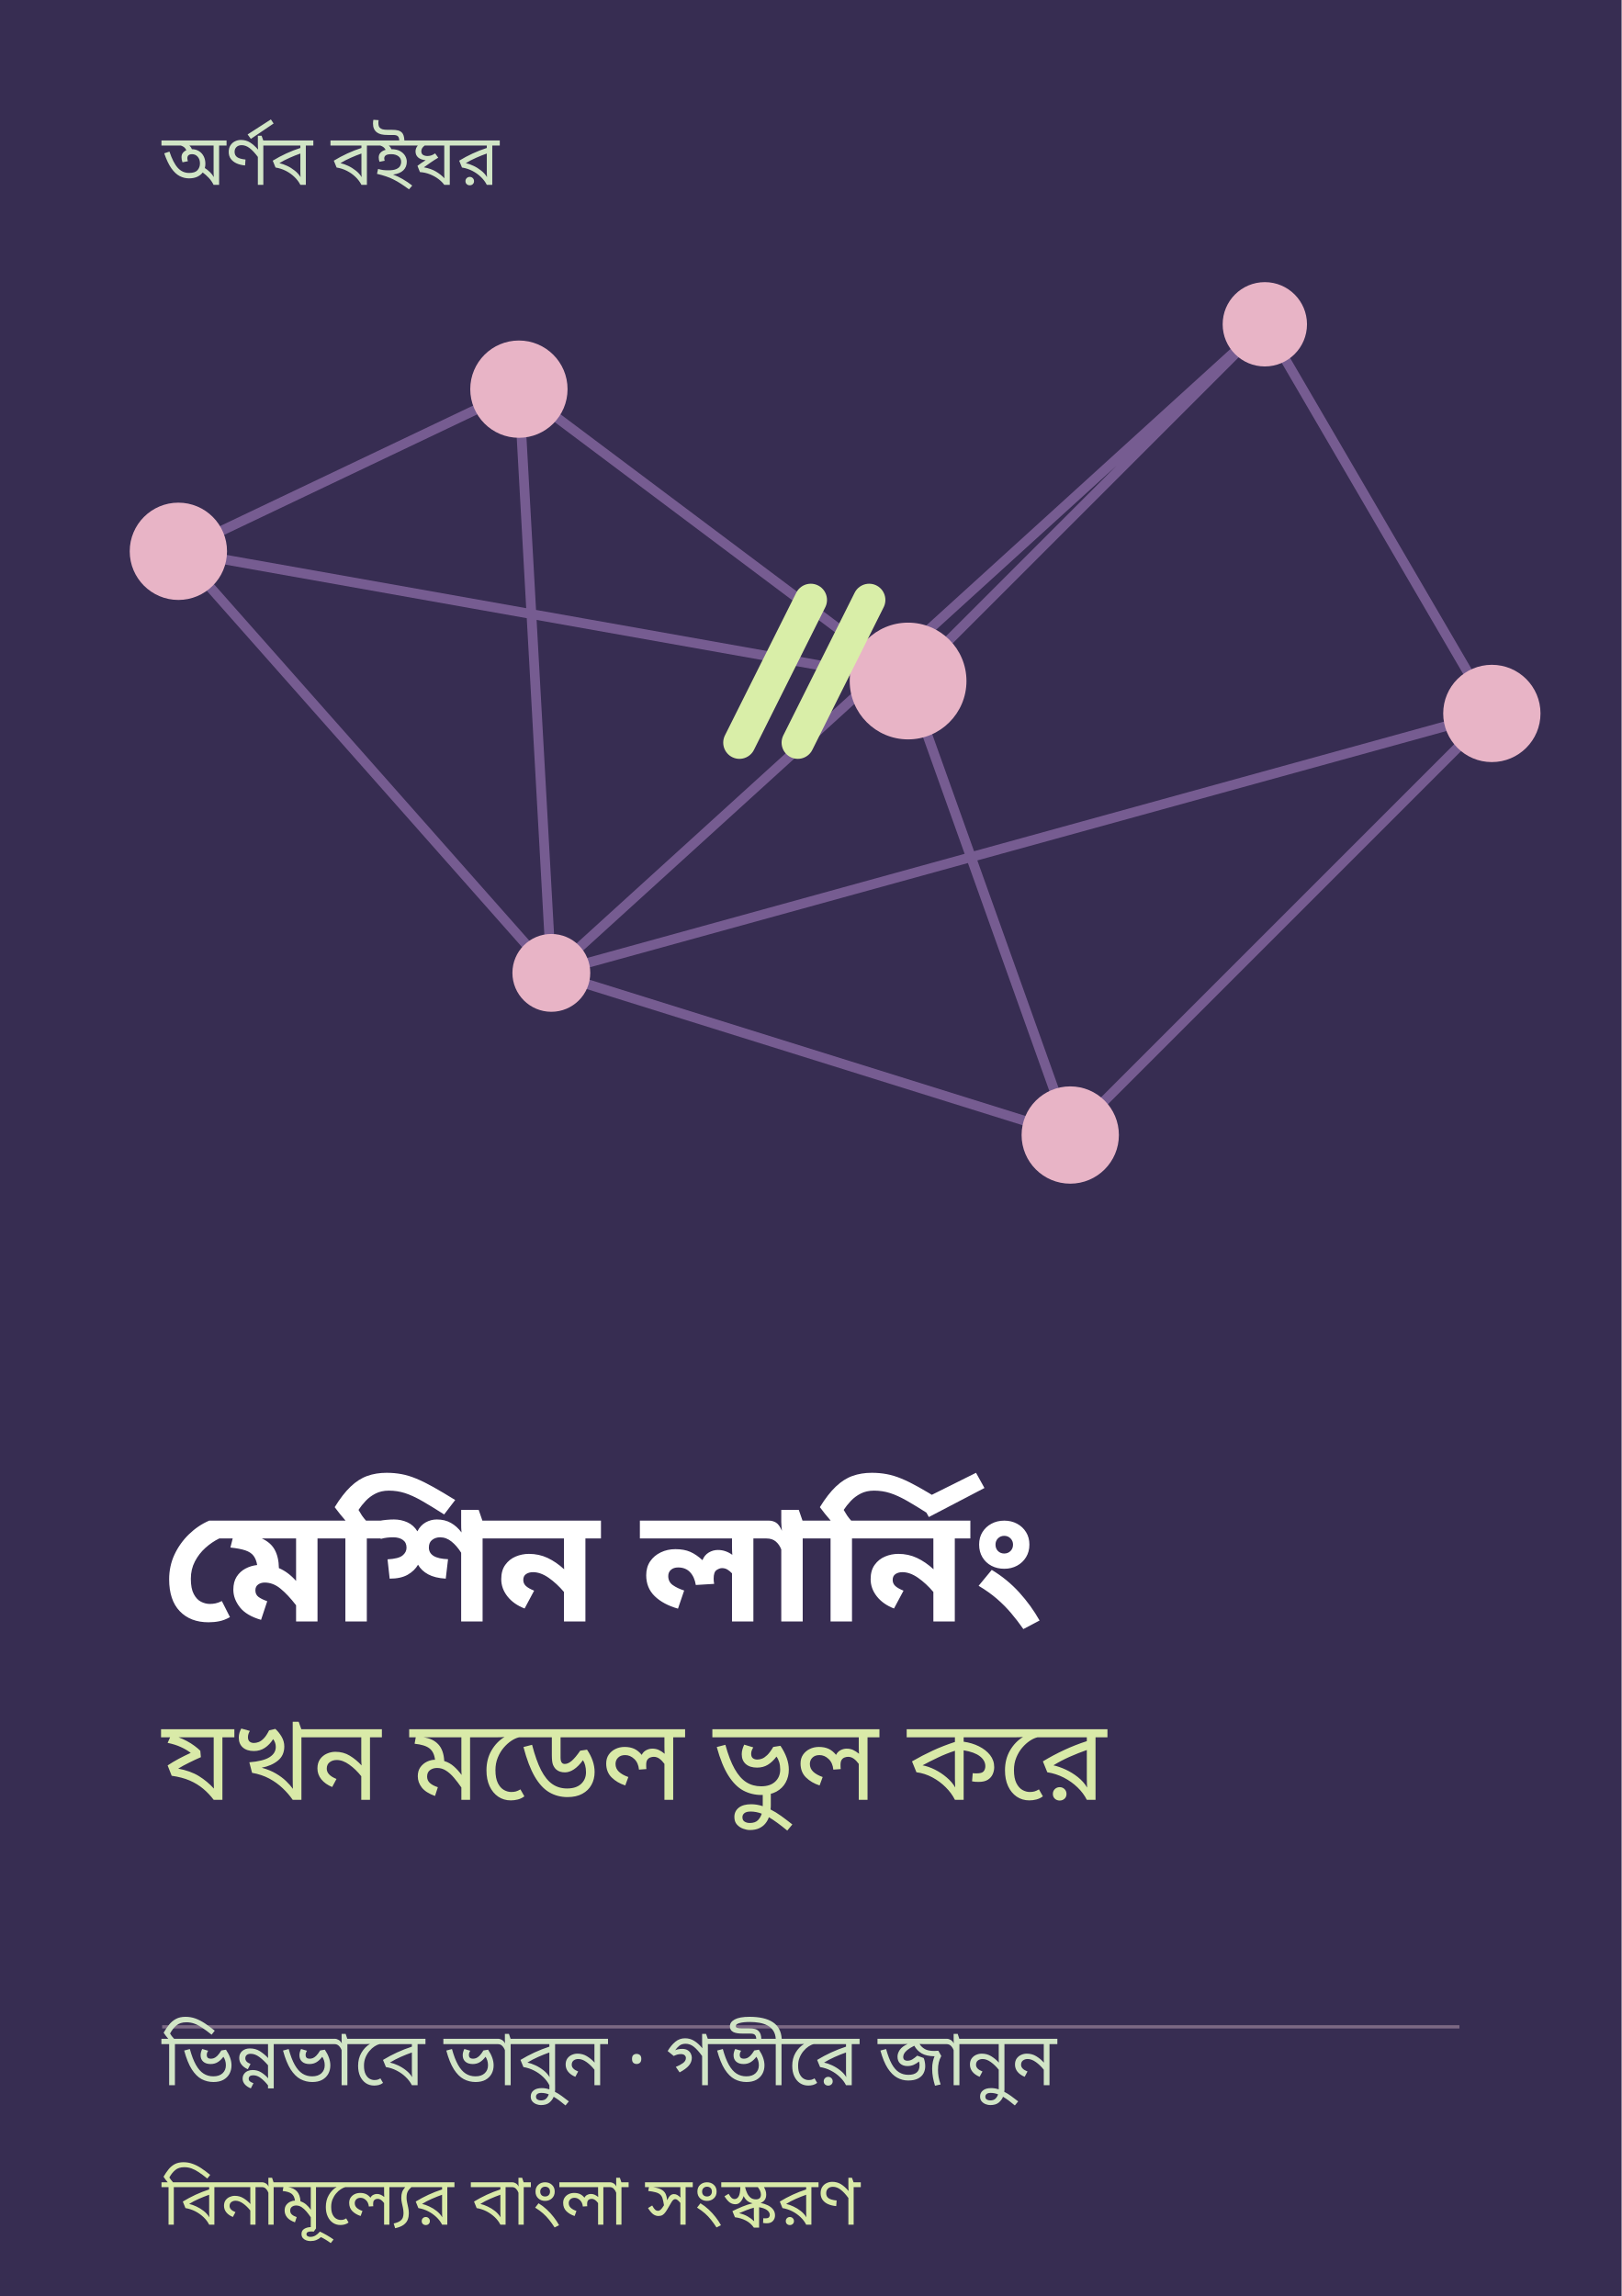
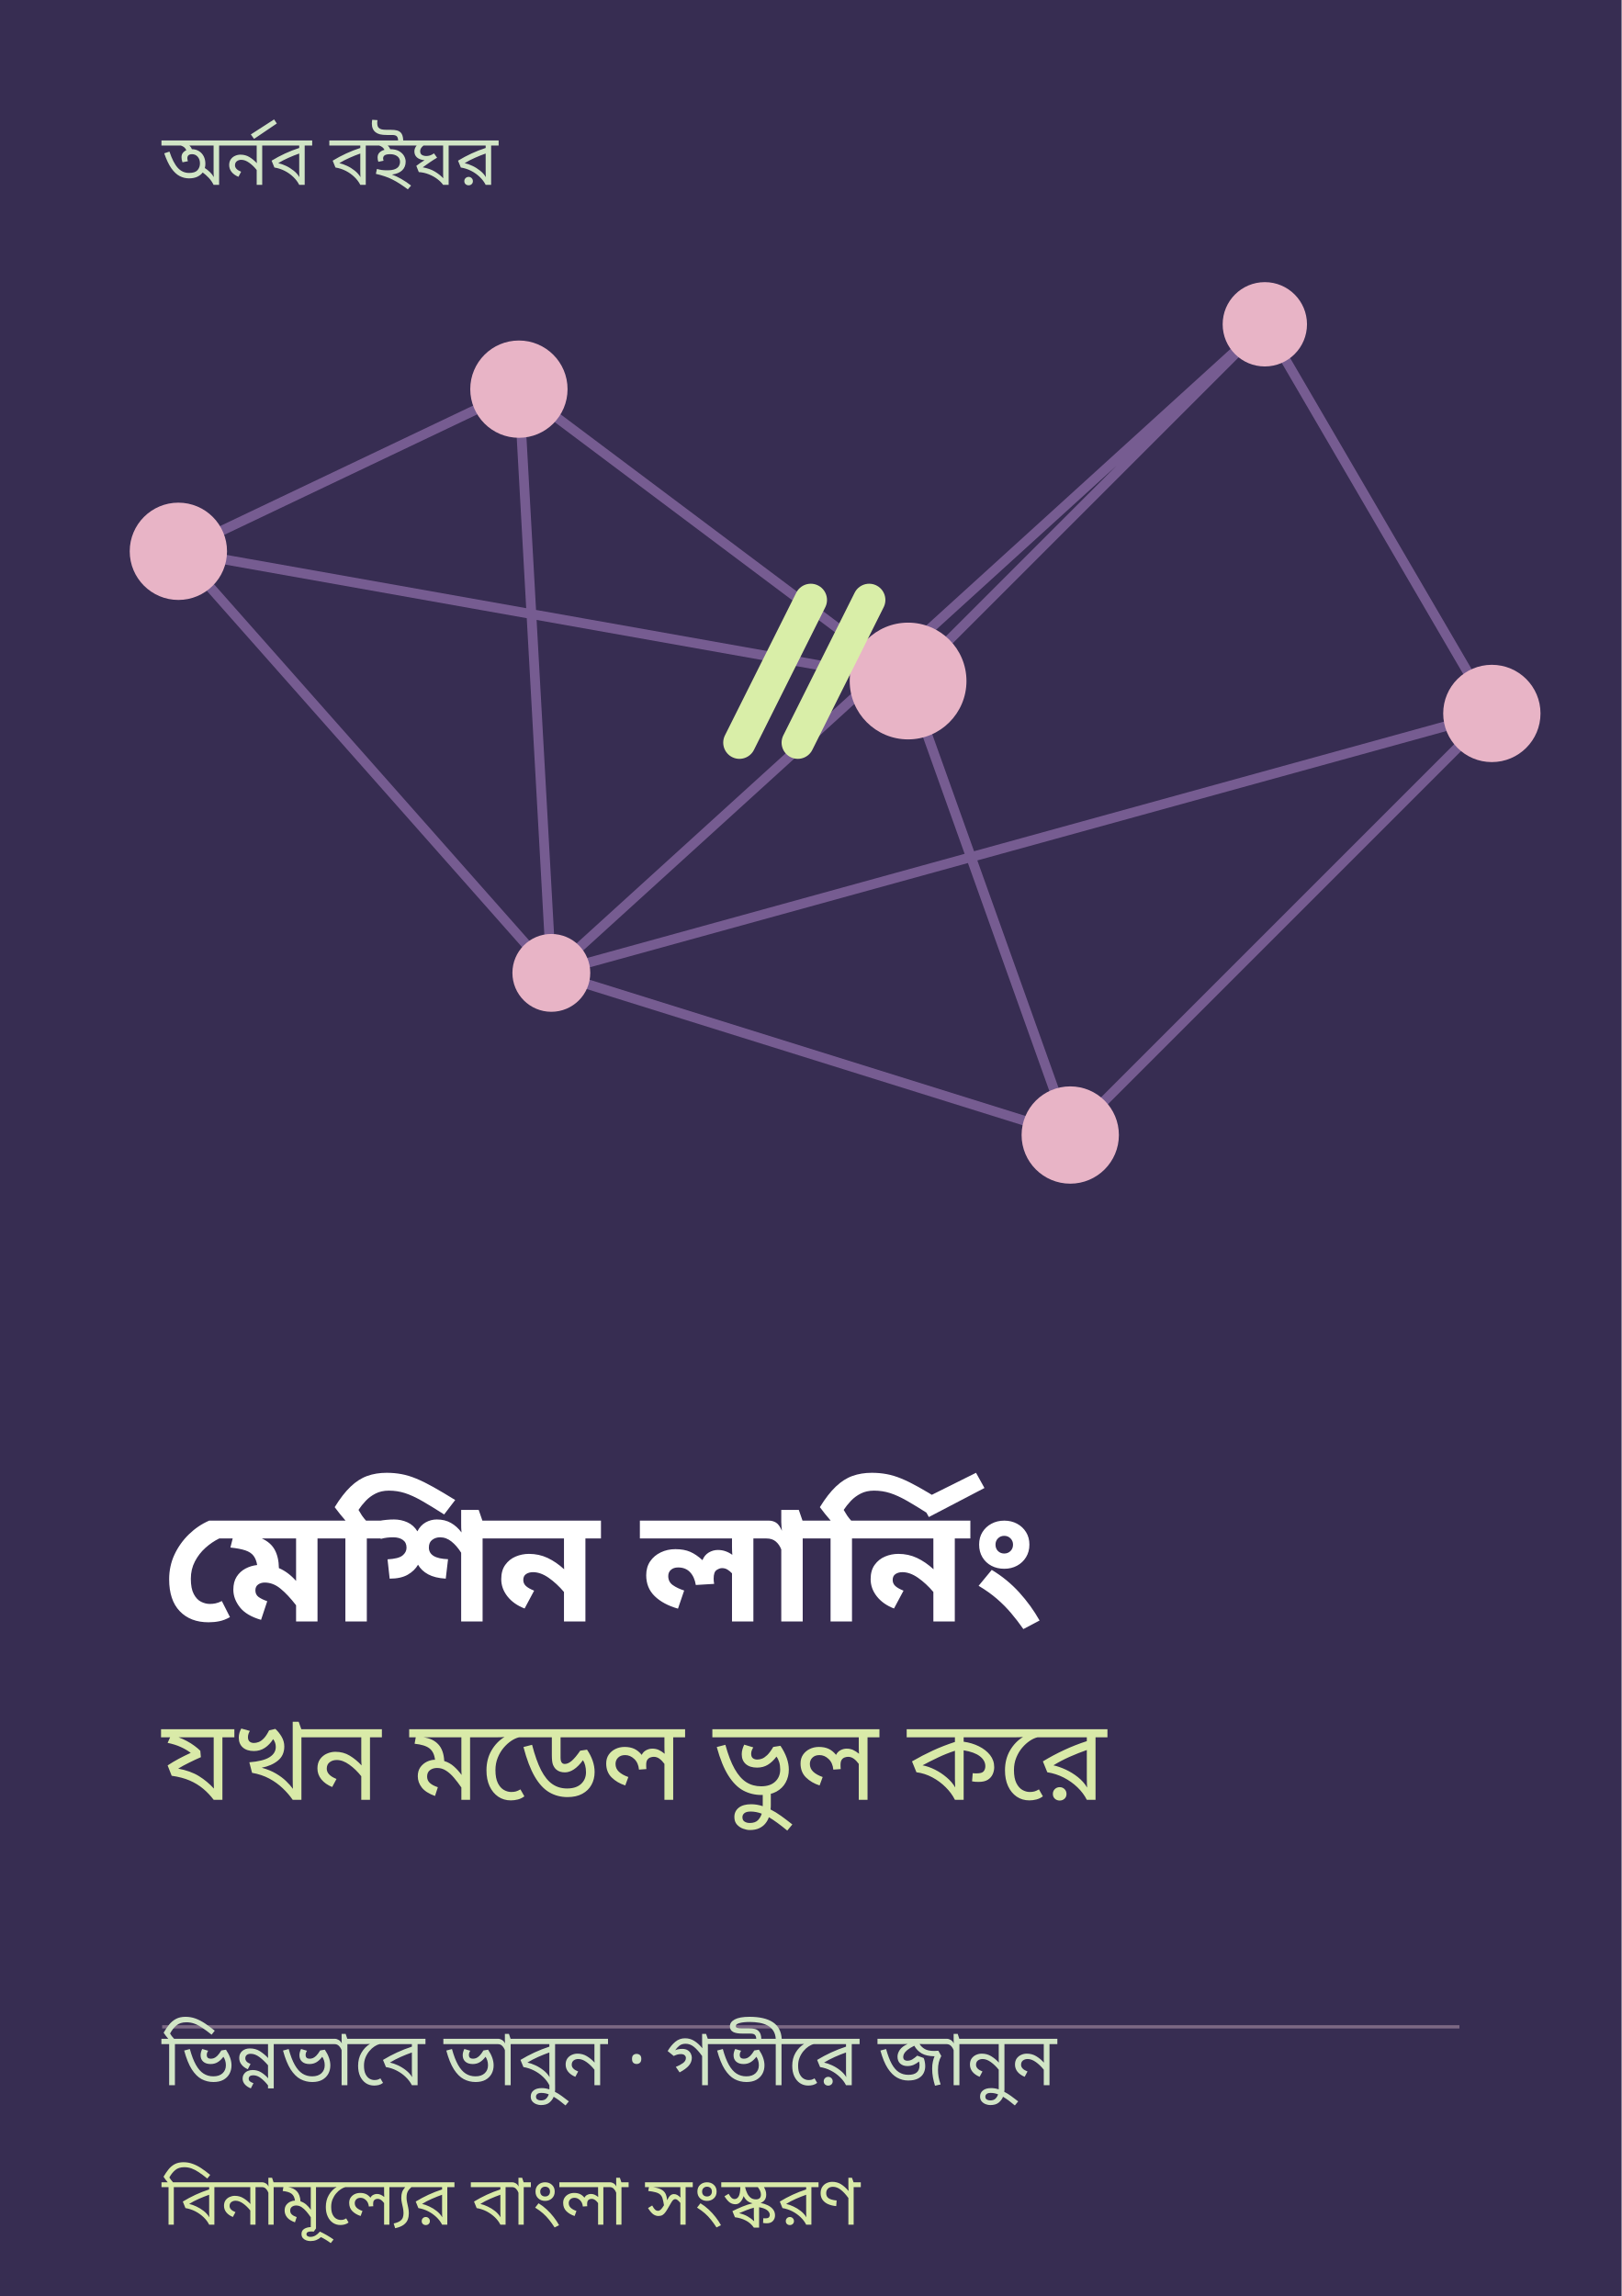
<svg xmlns="http://www.w3.org/2000/svg" width="500" height="708" viewBox="0 0 500 708">
  <rect width="500" height="708" fill="#372d52" />
  <g stroke="#9270ac" stroke-width="3" opacity=".7">
    <path d="M55 170L160 120 280 210 390 100 460 220 330 350 170 300 55 170M160 120L170 300 390 100M280 210L330 350 460 220M55 170L280 210M170 300L460 220" fill="none" />
  </g>
  <g fill="#e8b4c6">
    <circle cx="55" cy="170" r="15" />
    <circle cx="160" cy="120" r="15" />
    <circle cx="280" cy="210" r="18" />
    <circle cx="390" cy="100" r="13" />
    <circle cx="460" cy="220" r="15" />
    <circle cx="330" cy="350" r="15" />
    <circle cx="170" cy="300" r="12" />
  </g>
  <path d="M250 185l-22 44m40-44l-22 44" stroke="#d9eea8" stroke-width="10" stroke-linecap="round" />
-   <text x="50" y="57" font-family="Noto Sans Bengali, Nirmala UI, sans-serif" font-size="22" fill="#d1e5c6">অর্ণব বইঘর</text>
+   <text x="50" y="57" font-family="Noto Sans Bengali, Nirmala UI, sans-serif" font-size="22" fill="#d1e5c6">অর্নব বইঘর</text>
  <text x="50" y="500" font-family="Noto Sans Bengali, Nirmala UI, sans-serif" font-size="50" font-weight="bold" fill="#ffffff">মেশিন লার্নিং</text>
  <text x="50" y="555" font-family="Noto Sans Bengali, Nirmala UI, sans-serif" font-size="35" fill="#d9eaa8">যখন মডেল ভুল করে</text>
  <path d="M50 625h400" stroke="#c1a5b6" opacity=".5" />
  <text x="50" y="643" font-family="Noto Sans Bengali, Nirmala UI, sans-serif" font-size="23" fill="#d1e5c6">ভিন্নভাবে ভাবুন · গভীরে জানুন</text>
  <text x="50" y="686" font-family="Noto Sans Bengali, Nirmala UI, sans-serif" font-size="21" fill="#d9eaa8">বিনামূল্যের বাংলা সংস্করণ</text>
</svg>
